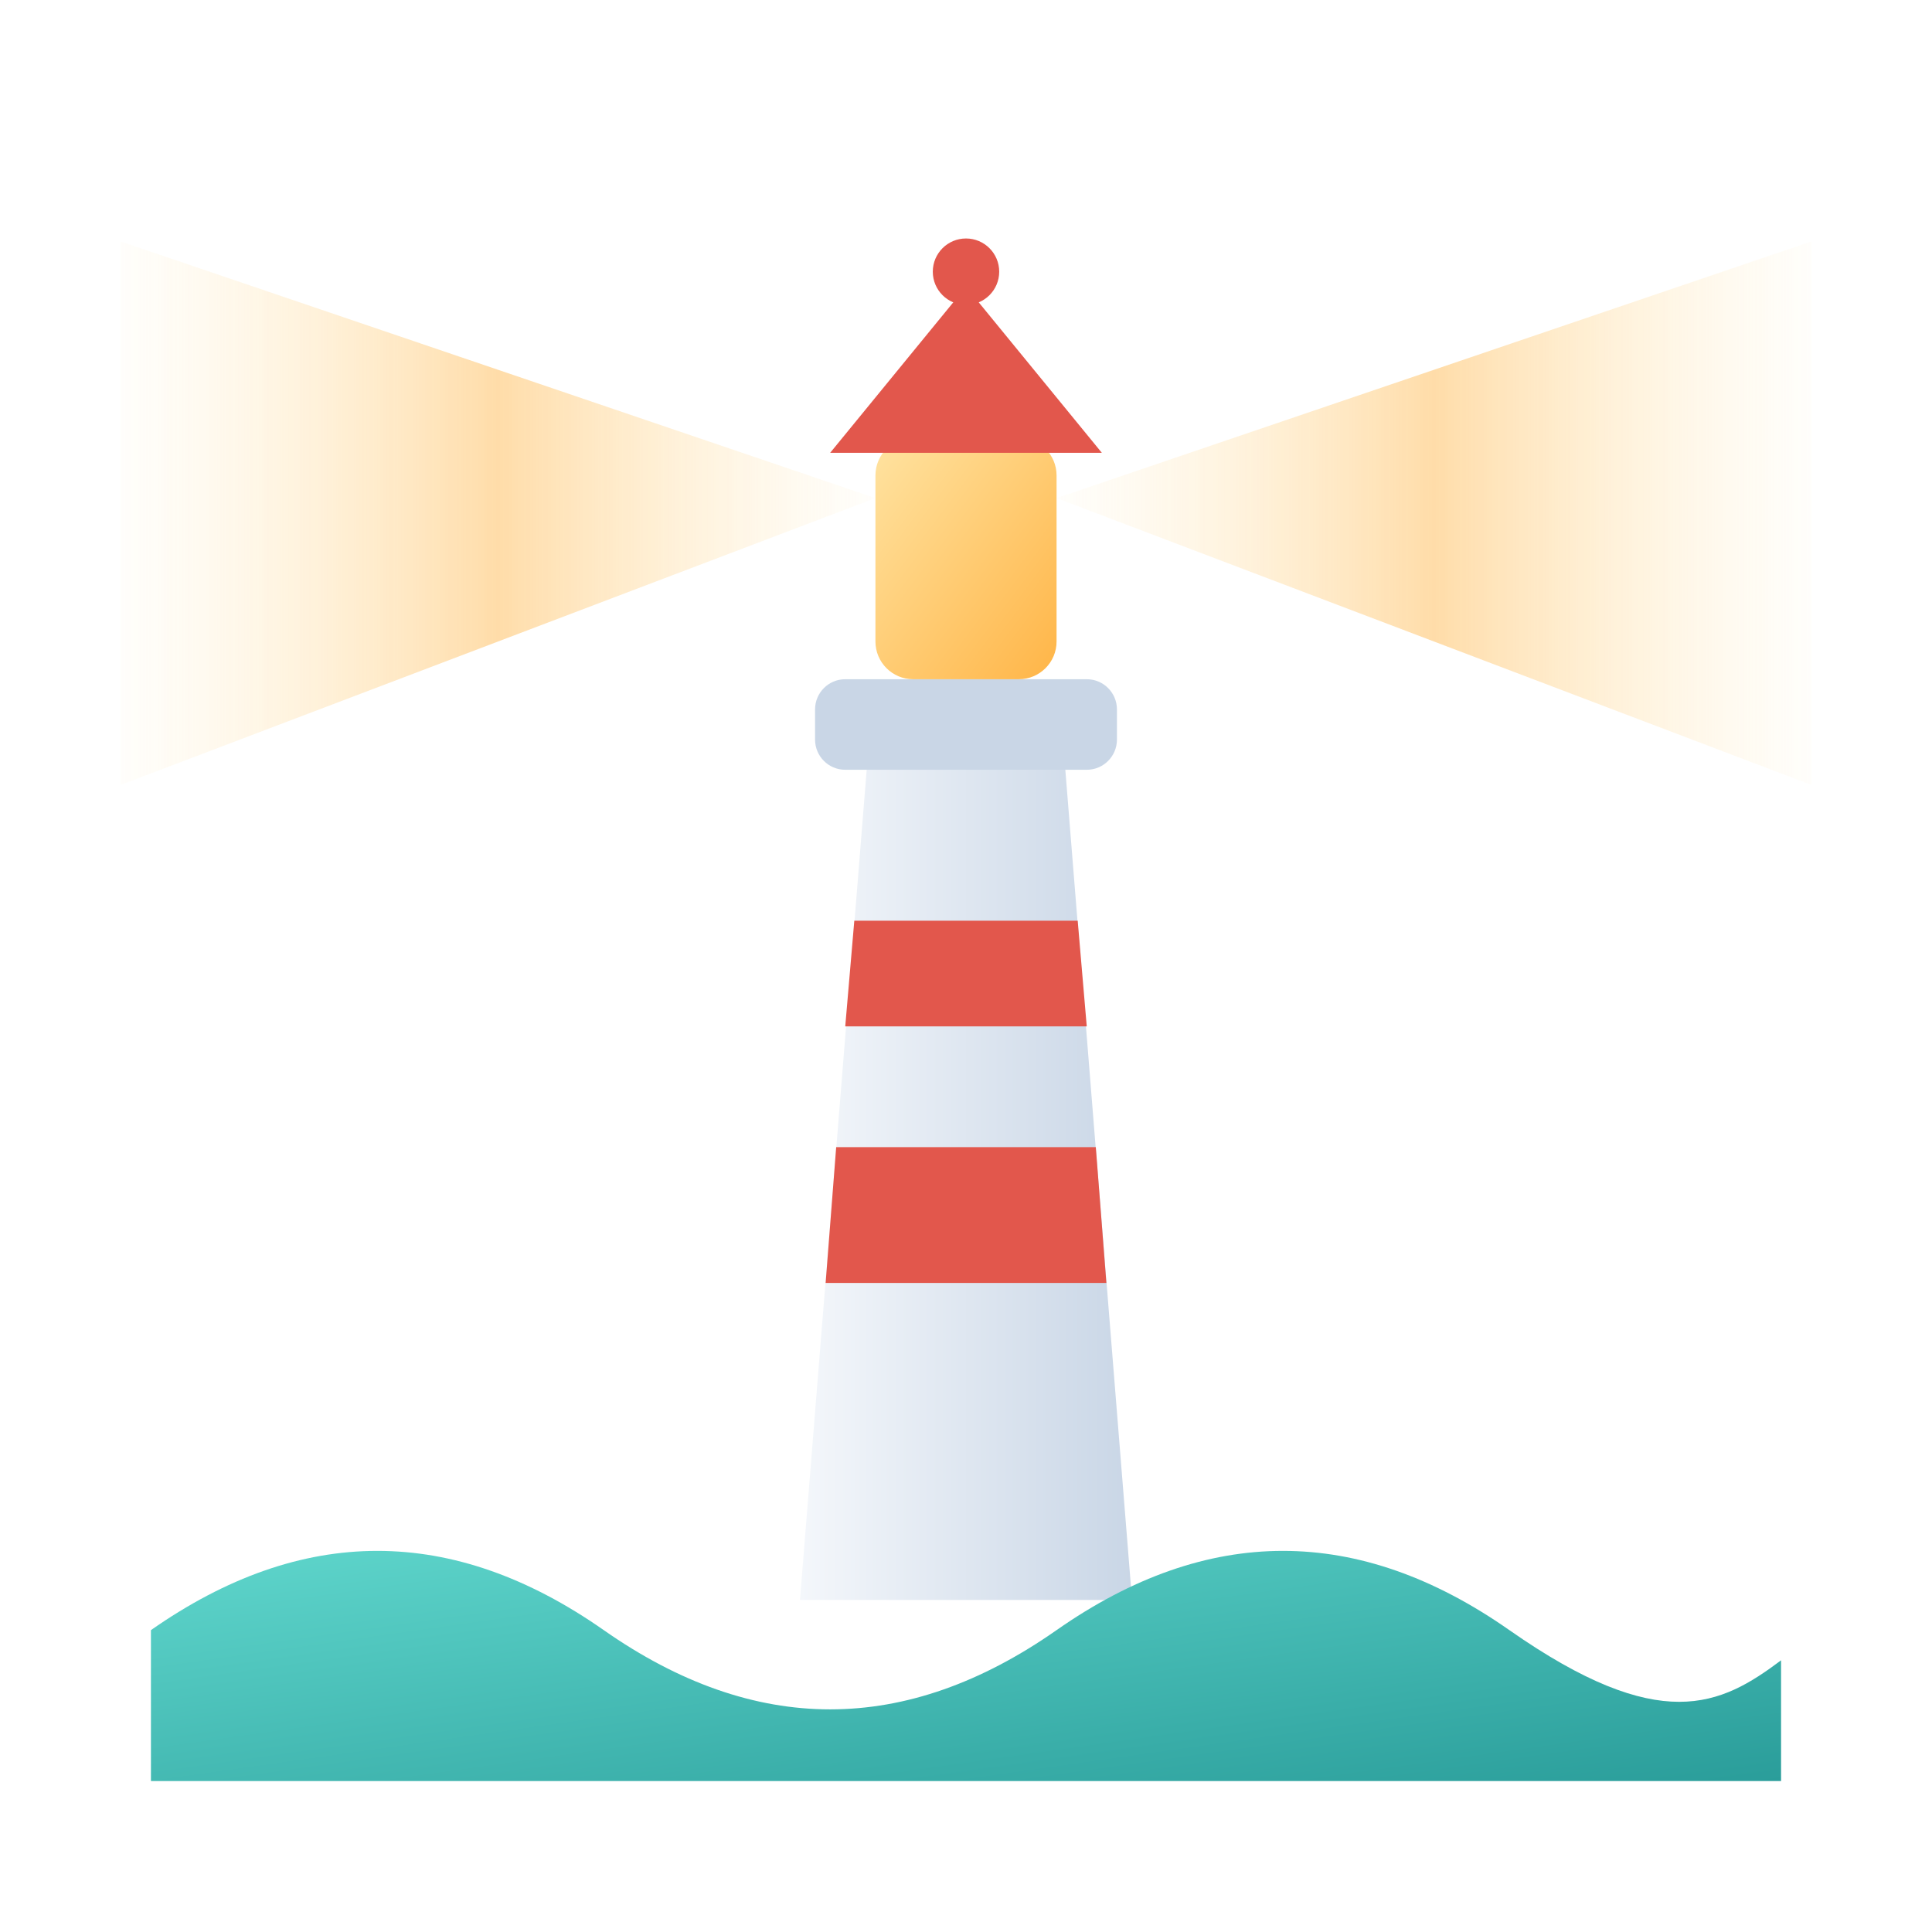
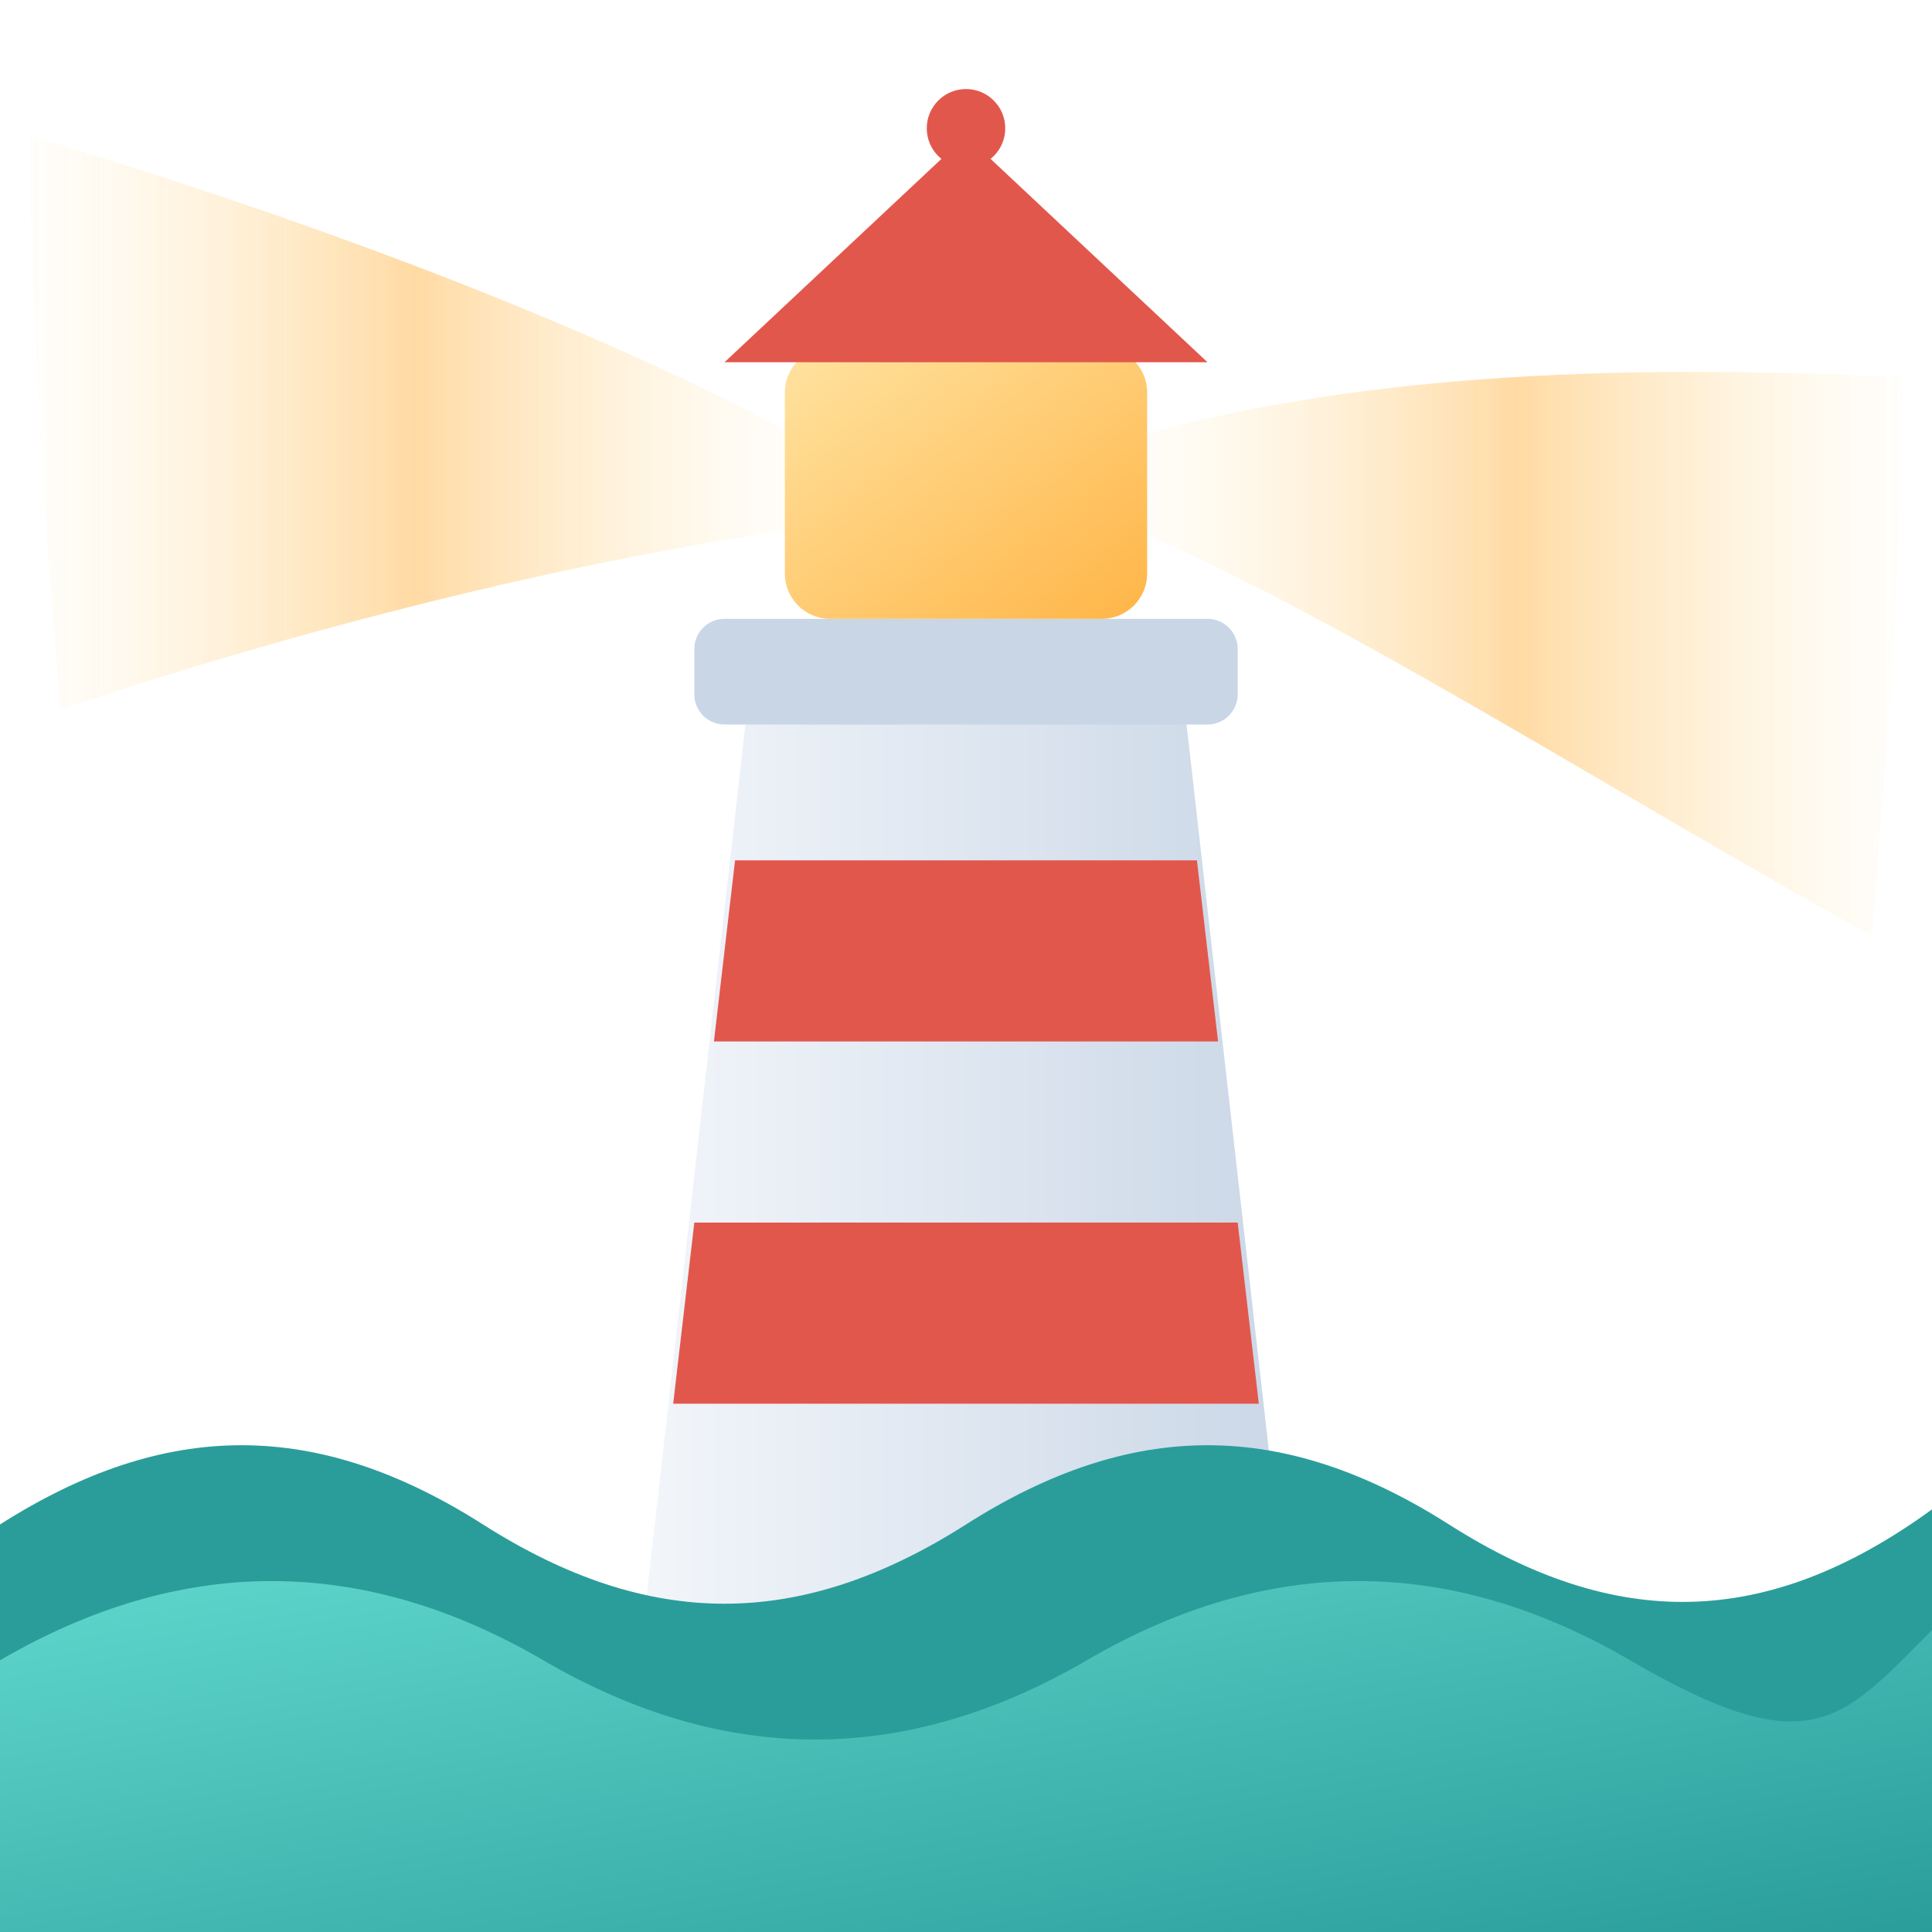
<svg xmlns="http://www.w3.org/2000/svg" viewBox="0 0 128 128" role="img">
  <defs>
    <linearGradient id="mBEAM" x1="0" y1="0" x2="1" y2="0">
      <stop stop-color="#ffe3a1" stop-opacity=".05" />
      <stop offset=".5" stop-color="#ffb547" stop-opacity=".55" />
      <stop offset="1" stop-color="#ffe3a1" stop-opacity=".05" />
    </linearGradient>
    <linearGradient id="mTOWER" x2="1">
      <stop stop-color="#f4f7fb" />
      <stop offset="1" stop-color="#c9d6e6" />
    </linearGradient>
    <linearGradient id="mLAMP" y2="1">
      <stop stop-color="#ffe3a1" />
      <stop offset="1" stop-color="#ffb547" />
    </linearGradient>
    <linearGradient id="mSEA" y2="1">
      <stop stop-color="#5fd6cc" />
      <stop offset="1" stop-color="#2a9d9a" />
    </linearGradient>
  </defs>
-   <path d="M58 33L8 16V52Z" fill="url(#mBEAM)" opacity=".85" />
-   <path d="M70 33L120 16V52Z" fill="url(#mBEAM)" opacity=".85" />
-   <path d="M53 106L57.5 50H70.5L75 106Z" fill="url(#mTOWER)" />
-   <path d="M55.4 76H72.6L73.3 85H54.7Z" fill="#e2574c" />
-   <path d="M56.6 61H71.4L72 68H56Z" fill="#e2574c" />
-   <rect x="54" y="45" width="20" height="6" rx="2" fill="#c9d6e6" />
-   <rect x="58" y="29" width="12" height="16" rx="2.5" fill="url(#mLAMP)" />
-   <path d="M55 30L64 19L73 30Z" fill="#e2574c" />
-   <circle cx="64" cy="18" r="2.2" fill="#e2574c" />
-   <path d="M10 108C20 101 30 101 40 108S60 115 70 108S90 101 100 108S114 113 118 110V118H10Z" fill="url(#mSEA)" />
+   <path d="M53 29C40 22 22 15 2 9C2 22 3 35 4 47C22 41 39 37 53 35Z" fill="url(#mBEAM)" opacity=".9" />
+   <path d="M75 29C89 25 106 24 126 25C126 38 125 50 124 62C106 52 89 41 75 35Z" fill="url(#mBEAM)" opacity=".9" />
+   <path d="M41 122L49.5 47H78.5L87 122Z" fill="url(#mTOWER)" />
+   <path d="M48.7 57H79.3L80.7 69H47.3Z" fill="#e2574c" />
+   <path d="M46 81H82L83.4 93H44.6Z" fill="#e2574c" />
+   <rect x="46" y="41" width="36" height="7" rx="2" fill="#c9d6e6" />
+   <rect x="52" y="23" width="24" height="18" rx="3" fill="url(#mLAMP)" />
+   <path d="M48 24L64 9L80 24Z" fill="#e2574c" />
+   <circle cx="64" cy="8.5" r="2.6" fill="#e2574c" />
+   <path d="M0 101C11 94 21 94 32 101S53 108 64 101S85 94 96 101S117 108 128 100V128H0Z" fill="#2a9d9a" />
+   <path d="M0 110C12 103 24 103 36 110S60 117 72 110S96 103 108 110S122 114 128 108V128H0Z" fill="url(#mSEA)" />
</svg>
